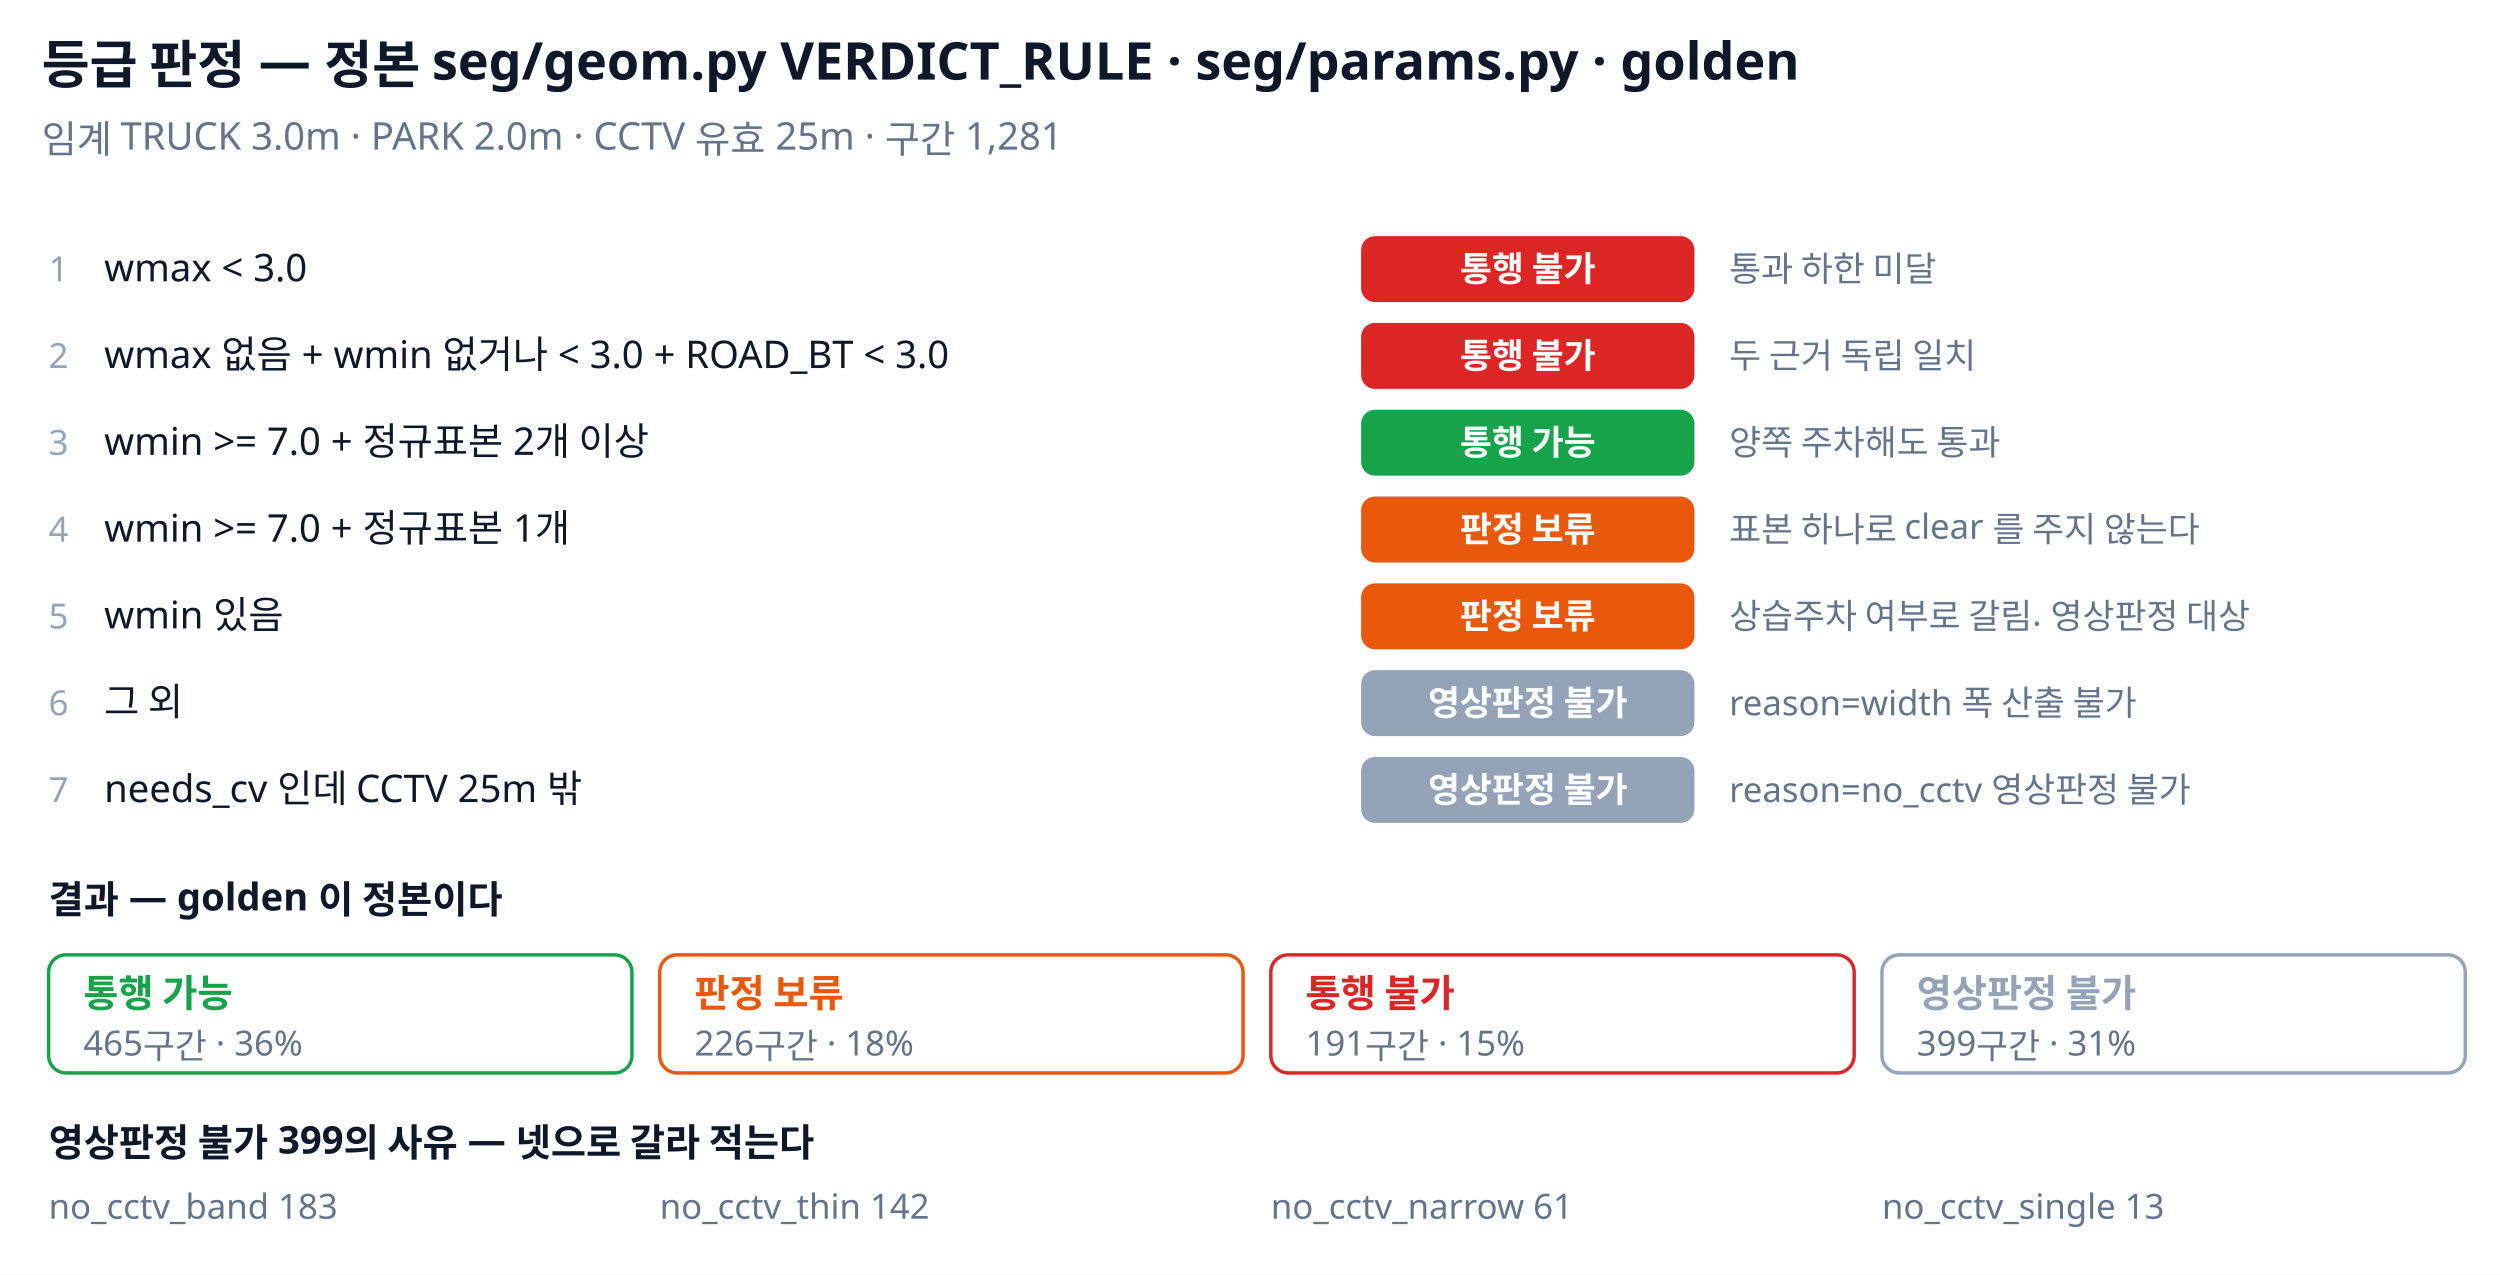
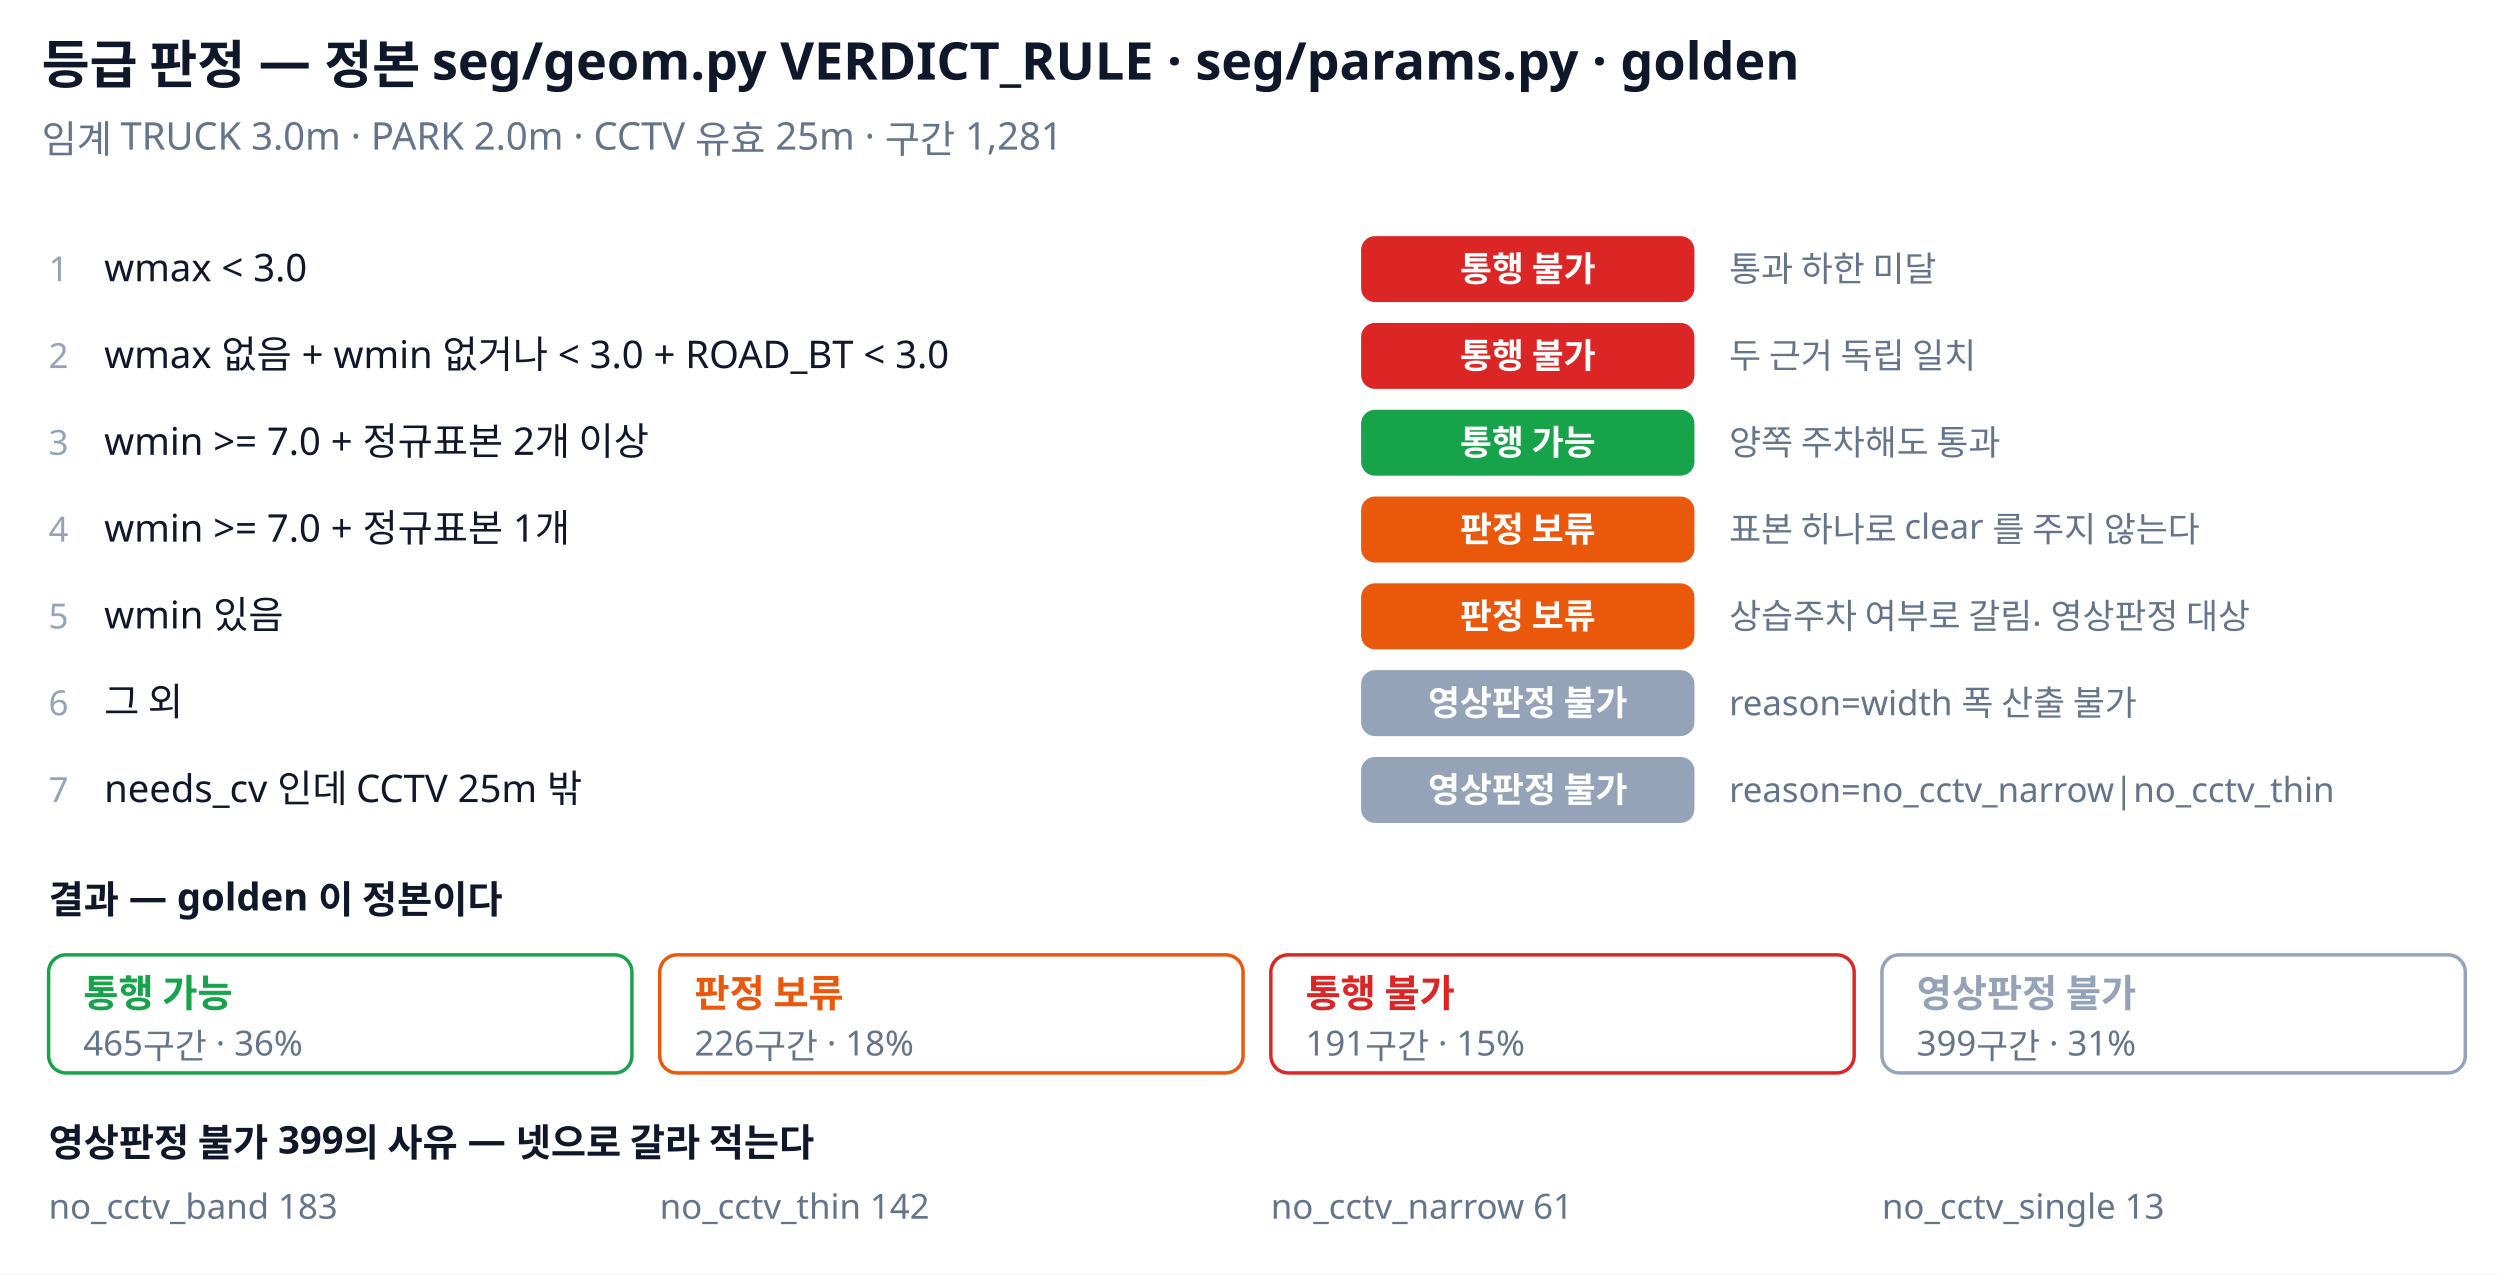
<svg xmlns="http://www.w3.org/2000/svg" viewBox="0 0 720 367" width="720" height="367" font-family="Pretendard, system-ui, sans-serif">
  <rect width="720" height="367" fill="#fff" />
  <text x="12" y="24" font-size="15" font-weight="700" fill="#0f172a">등급 판정 — 정본 seg/geom.py VERDICT_RULE · seg/params.py · golden</text>
  <text x="12" y="44" font-size="11" fill="#64748b">임계 TRUCK 3.0m · PARK 2.0m · CCTV 유효 25m · 구간 1,281</text>
  <text x="14" y="81" font-size="10" fill="#94a3b8">1</text>
  <text x="30" y="81" font-size="11" fill="#0f172a">wmax &lt; 3.0</text>
  <rect x="392" y="68" width="96" height="19" rx="4" fill="#dc2626" />
  <text x="440" y="81" font-size="10" font-weight="700" fill="#fff" text-anchor="middle">통행 불가</text>
  <text x="498" y="81" font-size="10" fill="#64748b">통과 하한 미달</text>
  <text x="14" y="106" font-size="10" fill="#94a3b8">2</text>
  <text x="30" y="106" font-size="11" fill="#0f172a">wmax 없음 + wmin 없거나 &lt; 3.0 + ROAD_BT &lt; 3.0</text>
  <rect x="392" y="93" width="96" height="19" rx="4" fill="#dc2626" />
  <text x="440" y="106" font-size="10" font-weight="700" fill="#fff" text-anchor="middle">통행 불가</text>
  <text x="498" y="106" font-size="10" fill="#64748b">두 근거 독립 일치</text>
  <text x="14" y="131" font-size="10" fill="#94a3b8">3</text>
  <text x="30" y="131" font-size="11" fill="#0f172a">wmin &gt;= 7.0 + 정규표본 2개 이상</text>
  <rect x="392" y="118" width="96" height="19" rx="4" fill="#16a34a" />
  <text x="440" y="131" font-size="10" font-weight="700" fill="#fff" text-anchor="middle">통행 가능</text>
  <text x="498" y="131" font-size="10" fill="#64748b">양쪽 주차해도 통과</text>
  <text x="14" y="156" font-size="10" fill="#94a3b8">4</text>
  <text x="30" y="156" font-size="11" fill="#0f172a">wmin &gt;= 7.0 + 정규표본 1개</text>
  <rect x="392" y="143" width="96" height="19" rx="4" fill="#ea580c" />
  <text x="440" y="156" font-size="10" font-weight="700" fill="#fff" text-anchor="middle">판정 보류</text>
  <text x="498" y="156" font-size="10" fill="#64748b">표본 하나로 clear 를 주지 않는다</text>
  <text x="14" y="181" font-size="10" fill="#94a3b8">5</text>
  <text x="30" y="181" font-size="11" fill="#0f172a">wmin 있음</text>
  <rect x="392" y="168" width="96" height="19" rx="4" fill="#ea580c" />
  <text x="440" y="181" font-size="10" font-weight="700" fill="#fff" text-anchor="middle">판정 보류</text>
  <text x="498" y="181" font-size="10" fill="#64748b">상습주차 여부로 갈림. 영상판정 대상</text>
  <text x="14" y="206" font-size="10" fill="#94a3b8">6</text>
  <text x="30" y="206" font-size="11" fill="#0f172a">그 외</text>
  <rect x="392" y="193" width="96" height="19" rx="4" fill="#94a3b8" />
  <text x="440" y="206" font-size="10" font-weight="700" fill="#fff" text-anchor="middle">영상판정 불가</text>
  <text x="498" y="206" font-size="10" fill="#64748b">reason=width 폭 산출 불가</text>
  <text x="14" y="231" font-size="10" fill="#94a3b8">7</text>
  <text x="30" y="231" font-size="11" fill="#0f172a">needs_cv 인데 CCTV 25m 밖</text>
  <rect x="392" y="218" width="96" height="19" rx="4" fill="#94a3b8" />
  <text x="440" y="231" font-size="10" font-weight="700" fill="#fff" text-anchor="middle">영상판정 불가</text>
-   <text x="498" y="231" font-size="10" fill="#64748b">reason=no_cctv 영상판정 불가</text>
+   <text x="498" y="231" font-size="10" fill="#64748b">reason=no_cctv_narrow|no_cctv_thin</text>
  <text x="14" y="263" font-size="11" font-weight="700" fill="#0f172a">결과 — golden 이 정본이다</text>
  <rect x="14" y="275" width="168" height="34" rx="5" fill="#fff" stroke="#16a34a" />
  <text x="24" y="290" font-size="11" font-weight="700" fill="#16a34a">통행 가능</text>
  <text x="24" y="304" font-size="10" fill="#64748b">465구간 · 36%</text>
  <rect x="190" y="275" width="168" height="34" rx="5" fill="#fff" stroke="#ea580c" />
  <text x="200" y="290" font-size="11" font-weight="700" fill="#ea580c">판정 보류</text>
  <text x="200" y="304" font-size="10" fill="#64748b">226구간 · 18%</text>
  <rect x="366" y="275" width="168" height="34" rx="5" fill="#fff" stroke="#dc2626" />
  <text x="376" y="290" font-size="11" font-weight="700" fill="#dc2626">통행 불가</text>
  <text x="376" y="304" font-size="10" fill="#64748b">191구간 · 15%</text>
  <rect x="542" y="275" width="168" height="34" rx="5" fill="#fff" stroke="#94a3b8" />
  <text x="552" y="290" font-size="11" font-weight="700" fill="#94a3b8">영상판정 불가</text>
  <text x="552" y="304" font-size="10" fill="#64748b">399구간 · 31%</text>
  <text x="14" y="333" font-size="11" font-weight="700" fill="#0f172a">영상판정 불가 399의 사유 — 넷으로 갈라 적는다</text>
  <text x="14" y="351" font-size="10" fill="#64748b">no_cctv_band 183</text>
  <text x="190" y="351" font-size="10" fill="#64748b">no_cctv_thin 142</text>
  <text x="366" y="351" font-size="10" fill="#64748b">no_cctv_narrow 61</text>
  <text x="542" y="351" font-size="10" fill="#64748b">no_cctv_single 13</text>
</svg>
